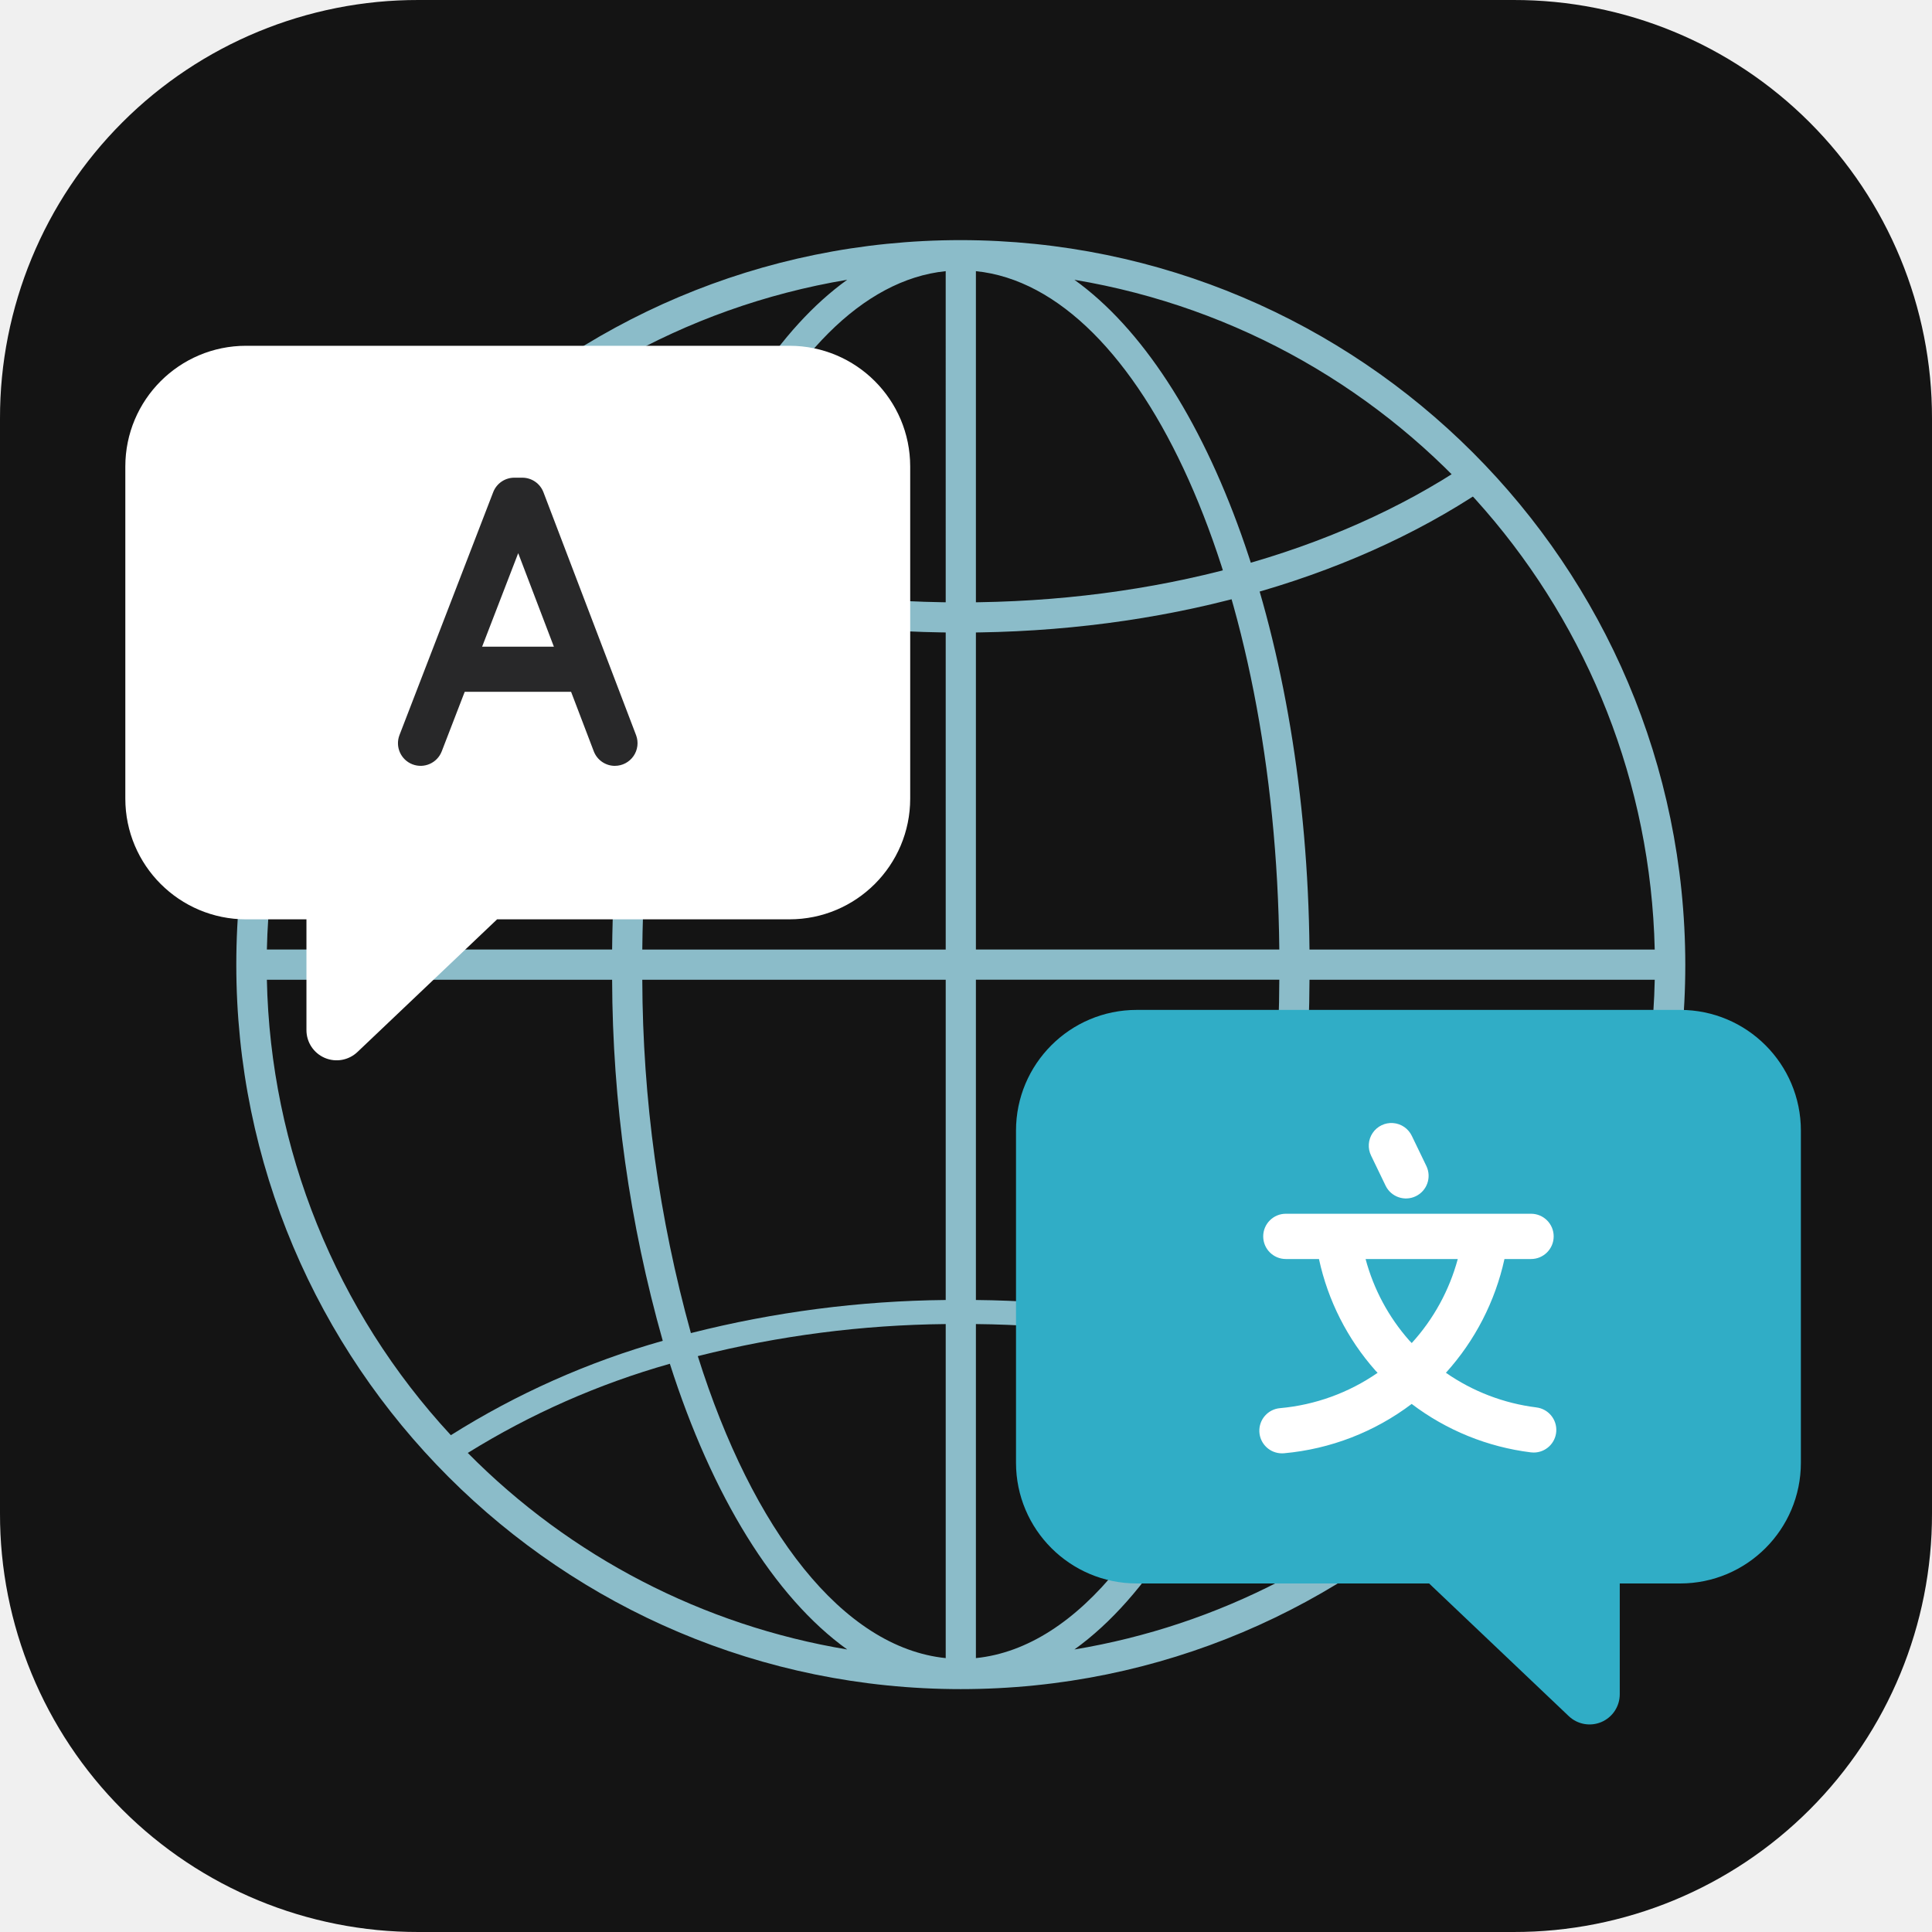
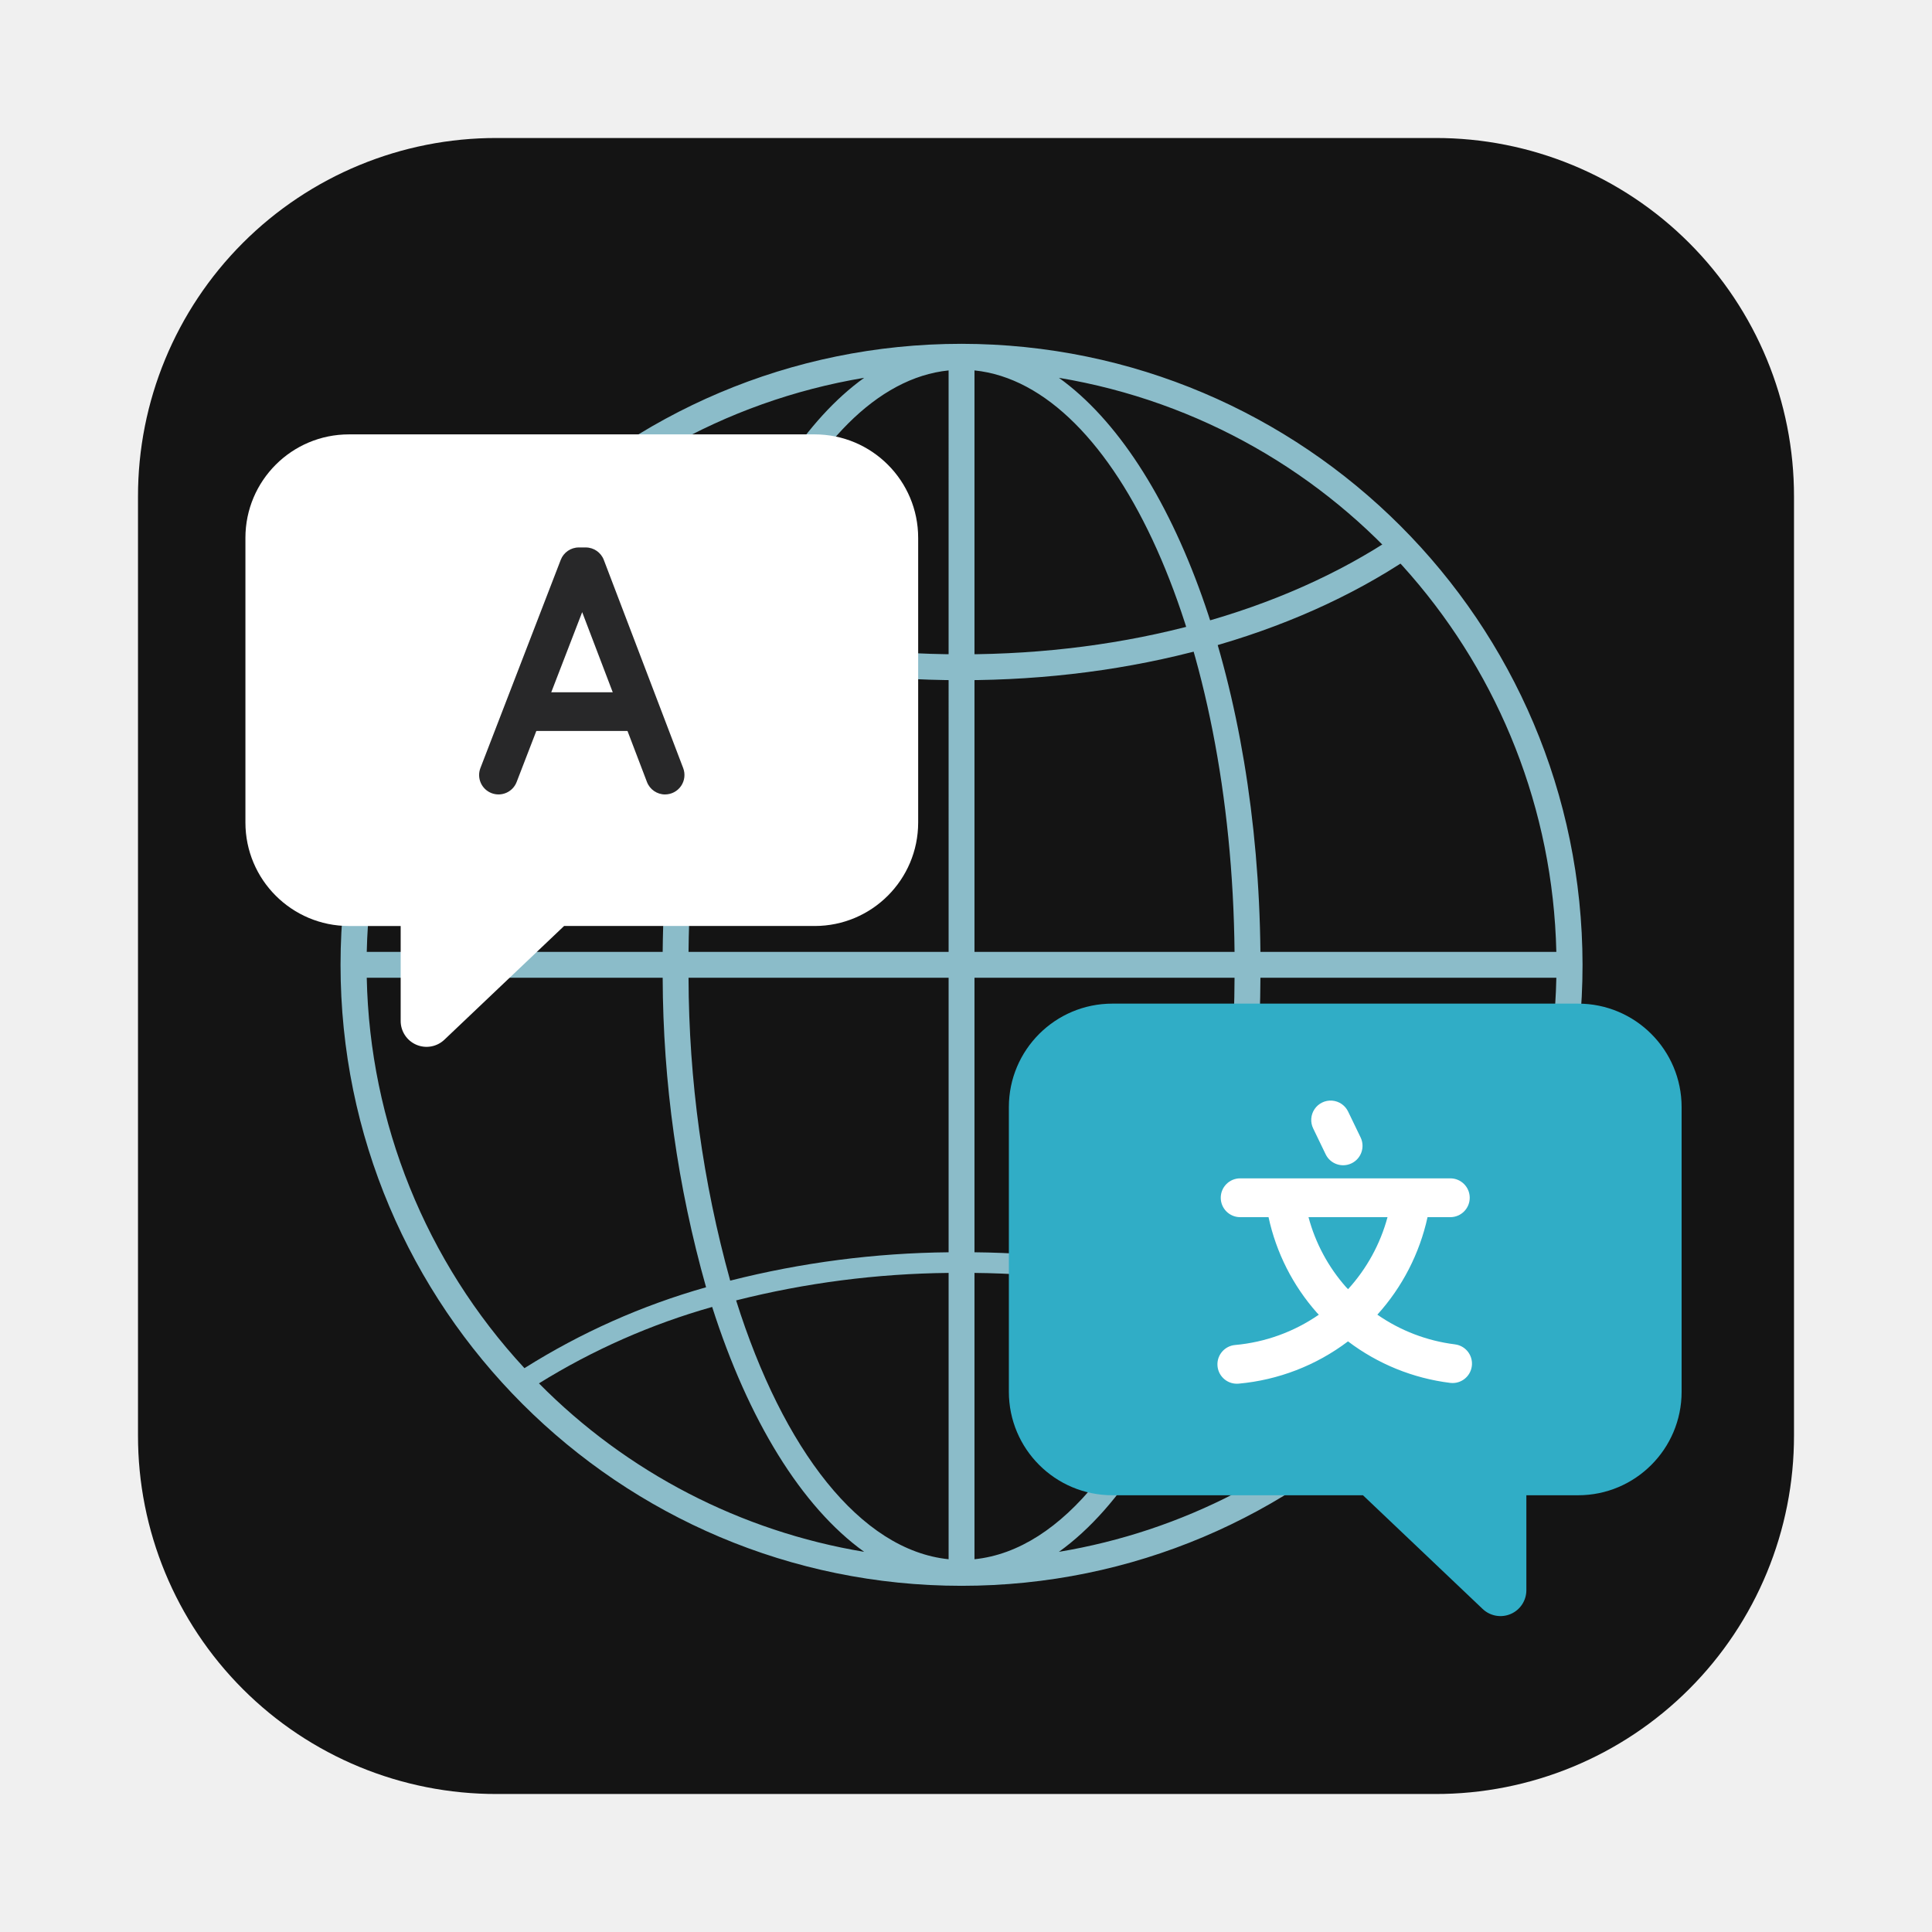
- <svg xmlns="http://www.w3.org/2000/svg" viewBox="0 0 120 120" id="translate">
+ <svg xmlns="http://www.w3.org/2000/svg" viewBox="-10 -10 140 140" id="translate">
  <path fill="#141414" fill-rule="evenodd" d="M94,120H26A25.948,25.948,0,0,1,0,94V26A25.948,25.948,0,0,1,26,0H94a25.948,25.948,0,0,1,26,26V94A25.948,25.948,0,0,1,94,120Z" />
  <path fill="#8bbcc9" d="M59.677,39.29c-12.387,0-23.927-3.16-32.493-8.899-.43-.288.614-1.847,1.044-1.558,8.261,5.534,19.429,8.582,31.449,8.582s23.188-3.048,31.449-8.582c.429-.289,1.474,1.27,1.044,1.558C83.605,36.13,72.064,39.29,59.677,39.29Z" />
  <path fill="#8bbcc9" d="M59.677,14.914a45,45,0,1,0,45,45A45.051,45.051,0,0,0,59.677,14.914ZM91.351,89.142a50.47,50.47,0,0,0-13.161-5.862,83.393,83.393,0,0,0,3.145-22.427h21.444A42.95,42.95,0,0,1,91.351,89.142Zm-74.775-28.289H38.02a83.393,83.393,0,0,0,3.145,22.427,50.47,50.47,0,0,0-13.161,5.862A42.95,42.95,0,0,1,16.576,60.852ZM60.615,16.842C70.952,17.897,79.236,36.312,79.46,58.977H60.615Zm-1.875,42.136H39.894c.224-22.665,8.508-41.08,18.845-42.136Zm-18.845,1.875H58.74v19.892a67.011,67.011,0,0,0-15.827,2.055A83.056,83.056,0,0,1,39.894,60.852Zm18.845,21.387v20.748c-6.389-.653-11.995-7.936-15.398-18.756A65.539,65.539,0,0,1,58.74,82.24Zm1.875,0a65.539,65.539,0,0,1,15.398,1.992c-3.404,10.82-9.009,18.103-15.398,18.756Zm0-1.495V60.852H79.46a83.056,83.056,0,0,1-3.018,21.948A67.011,67.011,0,0,0,60.615,80.745Zm42.164-21.767H81.335c-.191-19.276-6.244-35.604-14.602-41.6A43.183,43.183,0,0,1,102.778,58.977ZM52.622,17.377C44.264,23.373,38.211,39.701,38.02,58.977H16.576A43.183,43.183,0,0,1,52.622,17.377ZM29.055,90.244a49.164,49.164,0,0,1,12.551-5.538c2.611,8.18,6.473,14.487,11.016,17.746A43.054,43.054,0,0,1,29.055,90.244Zm37.678,12.208c4.543-3.259,8.405-9.566,11.016-17.746a49.164,49.164,0,0,1,12.551,5.538A43.054,43.054,0,0,1,66.733,102.452Z" />
  <path fill="#fff" d="M49.034,21.477h-33.75a7.5,7.5,0,0,0-7.5,7.5v20.625a7.5,7.5,0,0,0,7.5,7.5h3.75v6.882a1.875,1.875,0,0,0,3.166,1.359l8.676-8.242H49.034a7.5,7.5,0,0,0,7.5-7.5v-20.625A7.5,7.5,0,0,0,49.034,21.477Z" />
  <path fill="#282829" d="M38.194,47.569a1.406,1.406,0,0,1-1.314-.905l-4.693-12.306L27.437,46.668a1.406,1.406,0,0,1-2.624-1.013l5.82-15.085a1.406,1.406,0,0,1,1.312-.9h.496a1.406,1.406,0,0,1,1.314.905l5.752,15.085a1.408,1.408,0,0,1-1.314,1.908Z" />
  <path fill="#282829" d="M36.414,42.97H28.445a1.403,1.403,0,0,1,0-2.805h7.969a1.403,1.403,0,0,1,0,2.805Z" />
  <path fill="#30adc6" d="M70.606,62.727h33.75a7.5,7.5,0,0,1,7.5,7.5v20.625a7.5,7.5,0,0,1-7.5,7.5h-3.75v6.882a1.875,1.875,0,0,1-3.166,1.359l-8.676-8.242H70.606a7.5,7.5,0,0,1-7.5-7.5v-20.625A7.5,7.5,0,0,1,70.606,62.727Z" />
  <path fill="#fff" d="M86.067 73.655a1.406 1.406 0 0 0 2.532-1.223l-.905-1.875A1.406 1.406 0 1 0 85.162 71.78zM95.428 87.417a12.564 12.564 0 0 1-5.62-2.151 15.461 15.461 0 0 0 3.637-7.066h1.651a1.406 1.406 0 0 0 0-2.812H79.866a1.406 1.406 0 0 0 0 2.812H81.923a15.325 15.325 0 0 0 3.51 6.931c.042.048.09.09.133.137a12.631 12.631 0 0 1-6.059 2.195 1.406 1.406 0 0 0 .121 2.807c.041 0 .082-.002.125-.005a15.447 15.447 0 0 0 7.929-3.064 15.376 15.376 0 0 0 7.403 3.008 1.371 1.371 0 0 0 .173.011 1.406 1.406 0 0 0 .169-2.802zM84.819 78.2h5.726a12.633 12.633 0 0 1-2.859 5.219c-.048-.052-.101-.099-.148-.152A12.526 12.526 0 0 1 84.819 78.2z" />
</svg>
